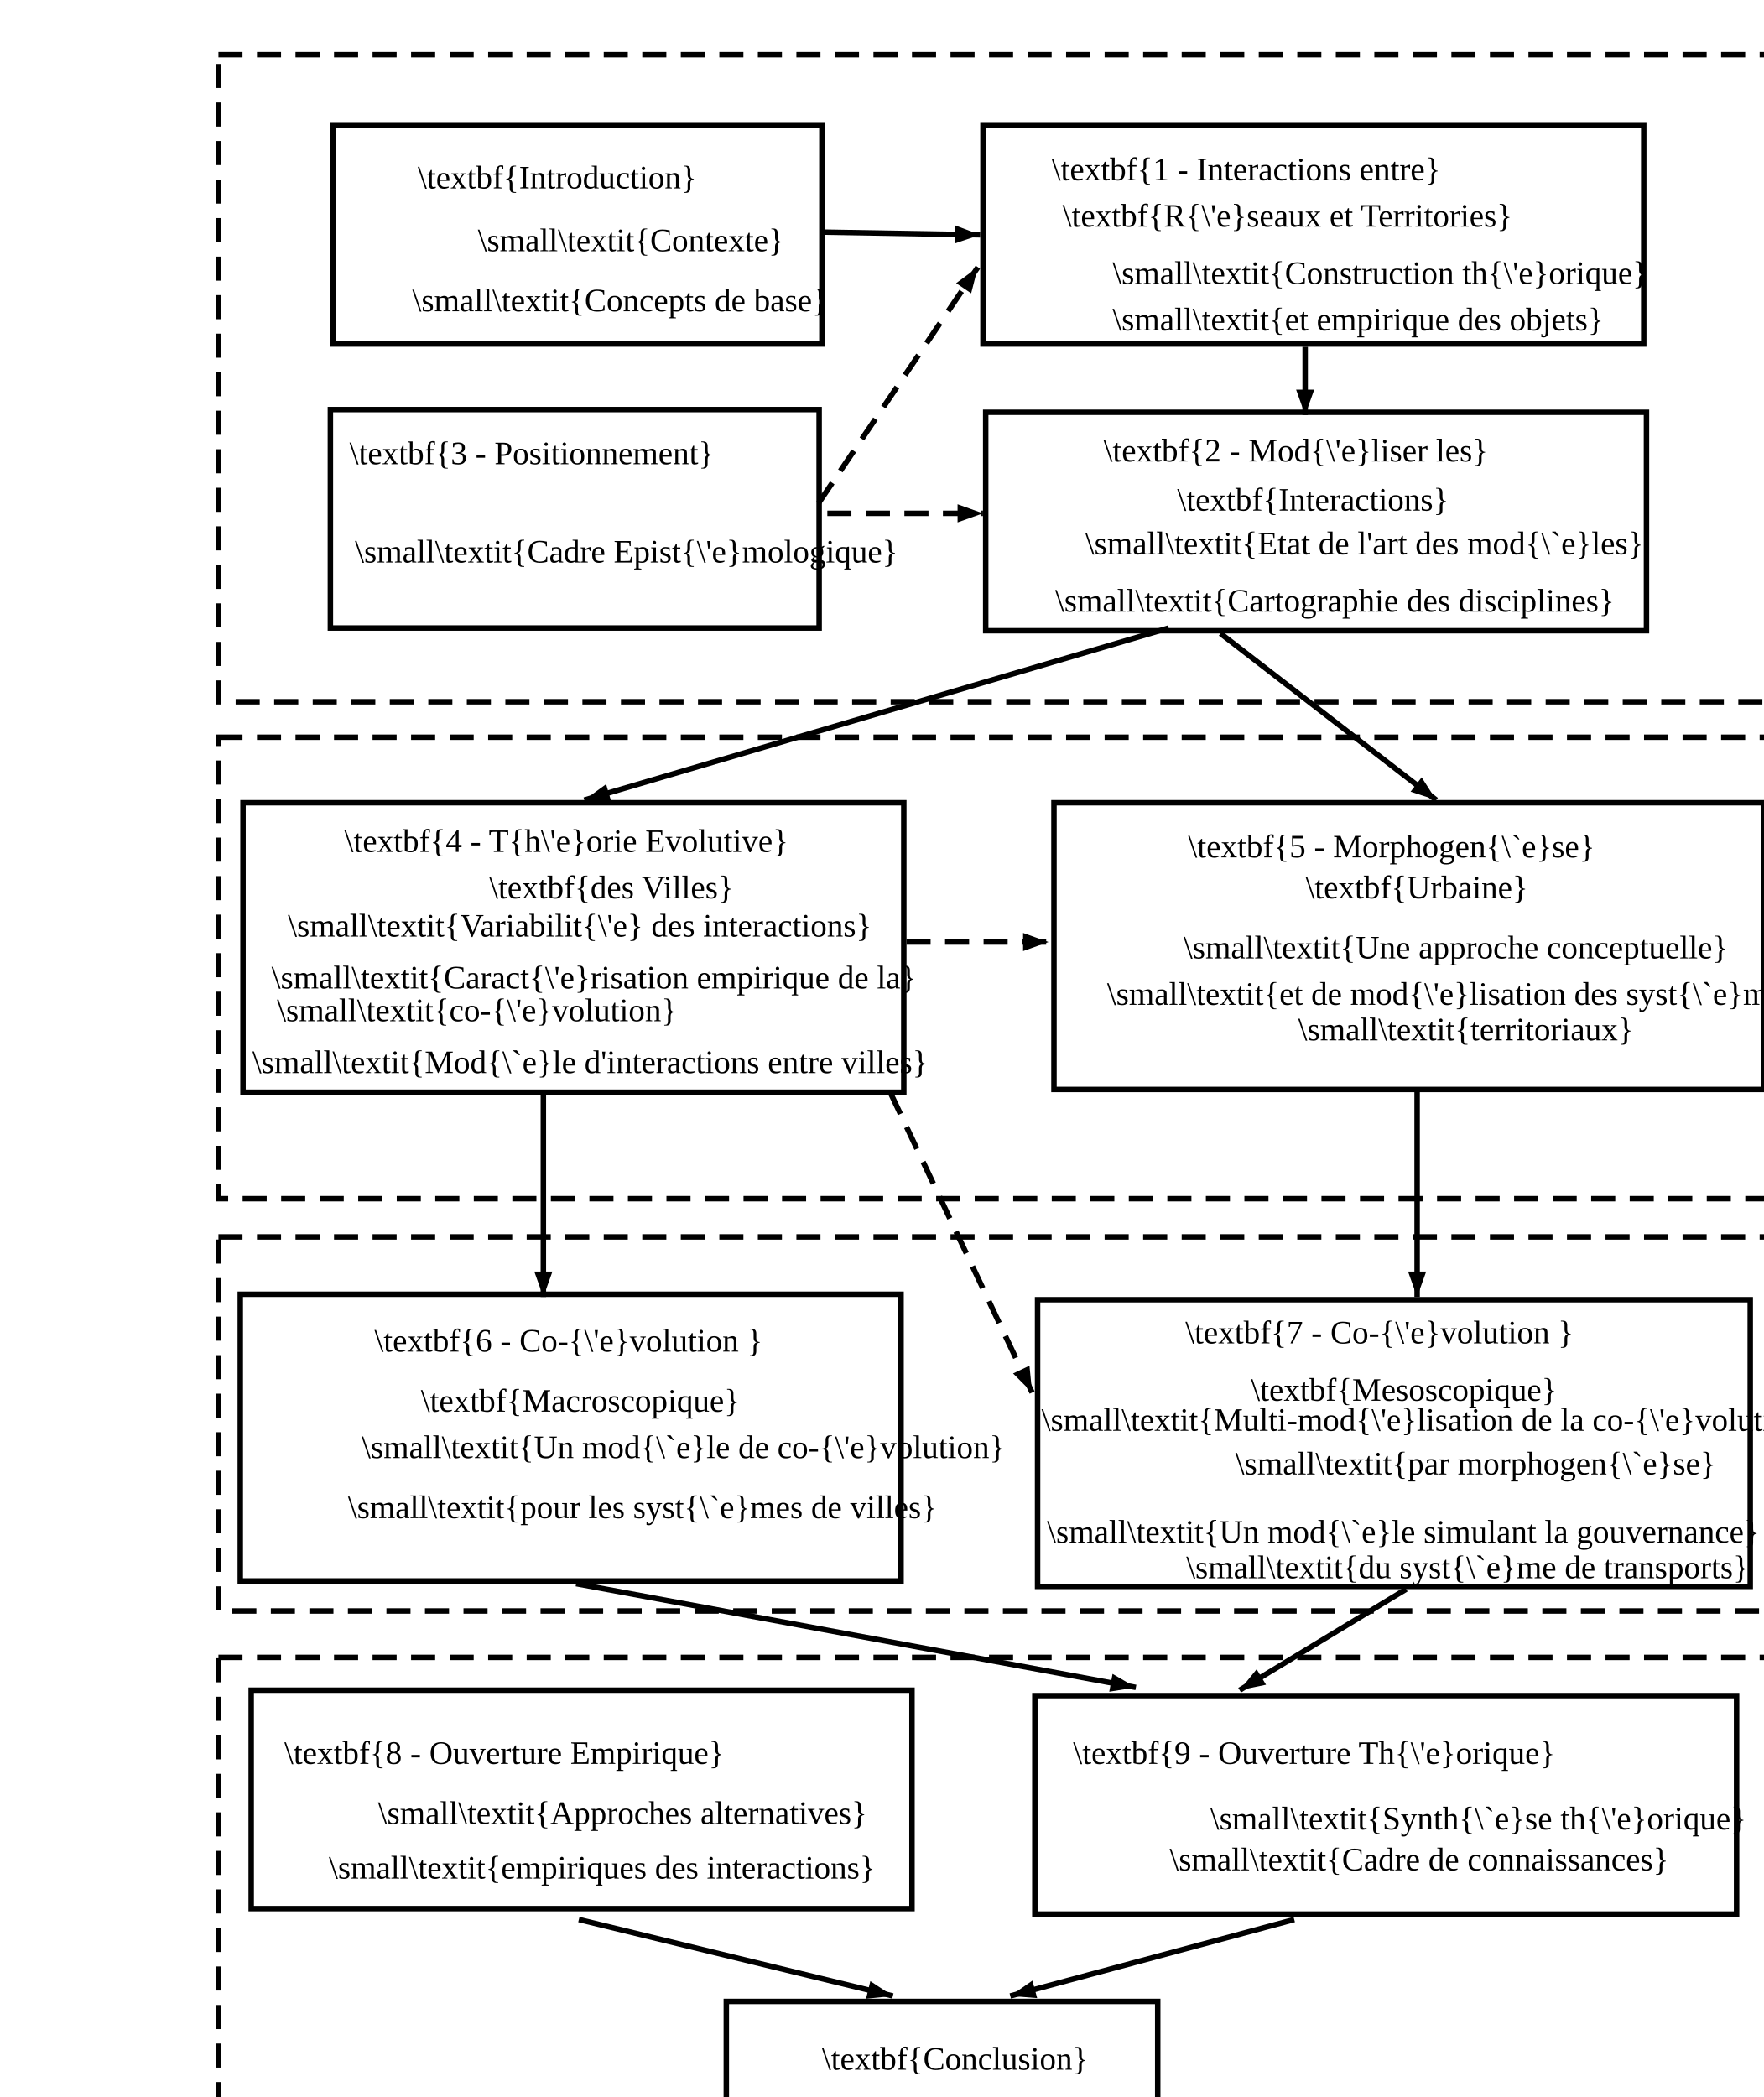
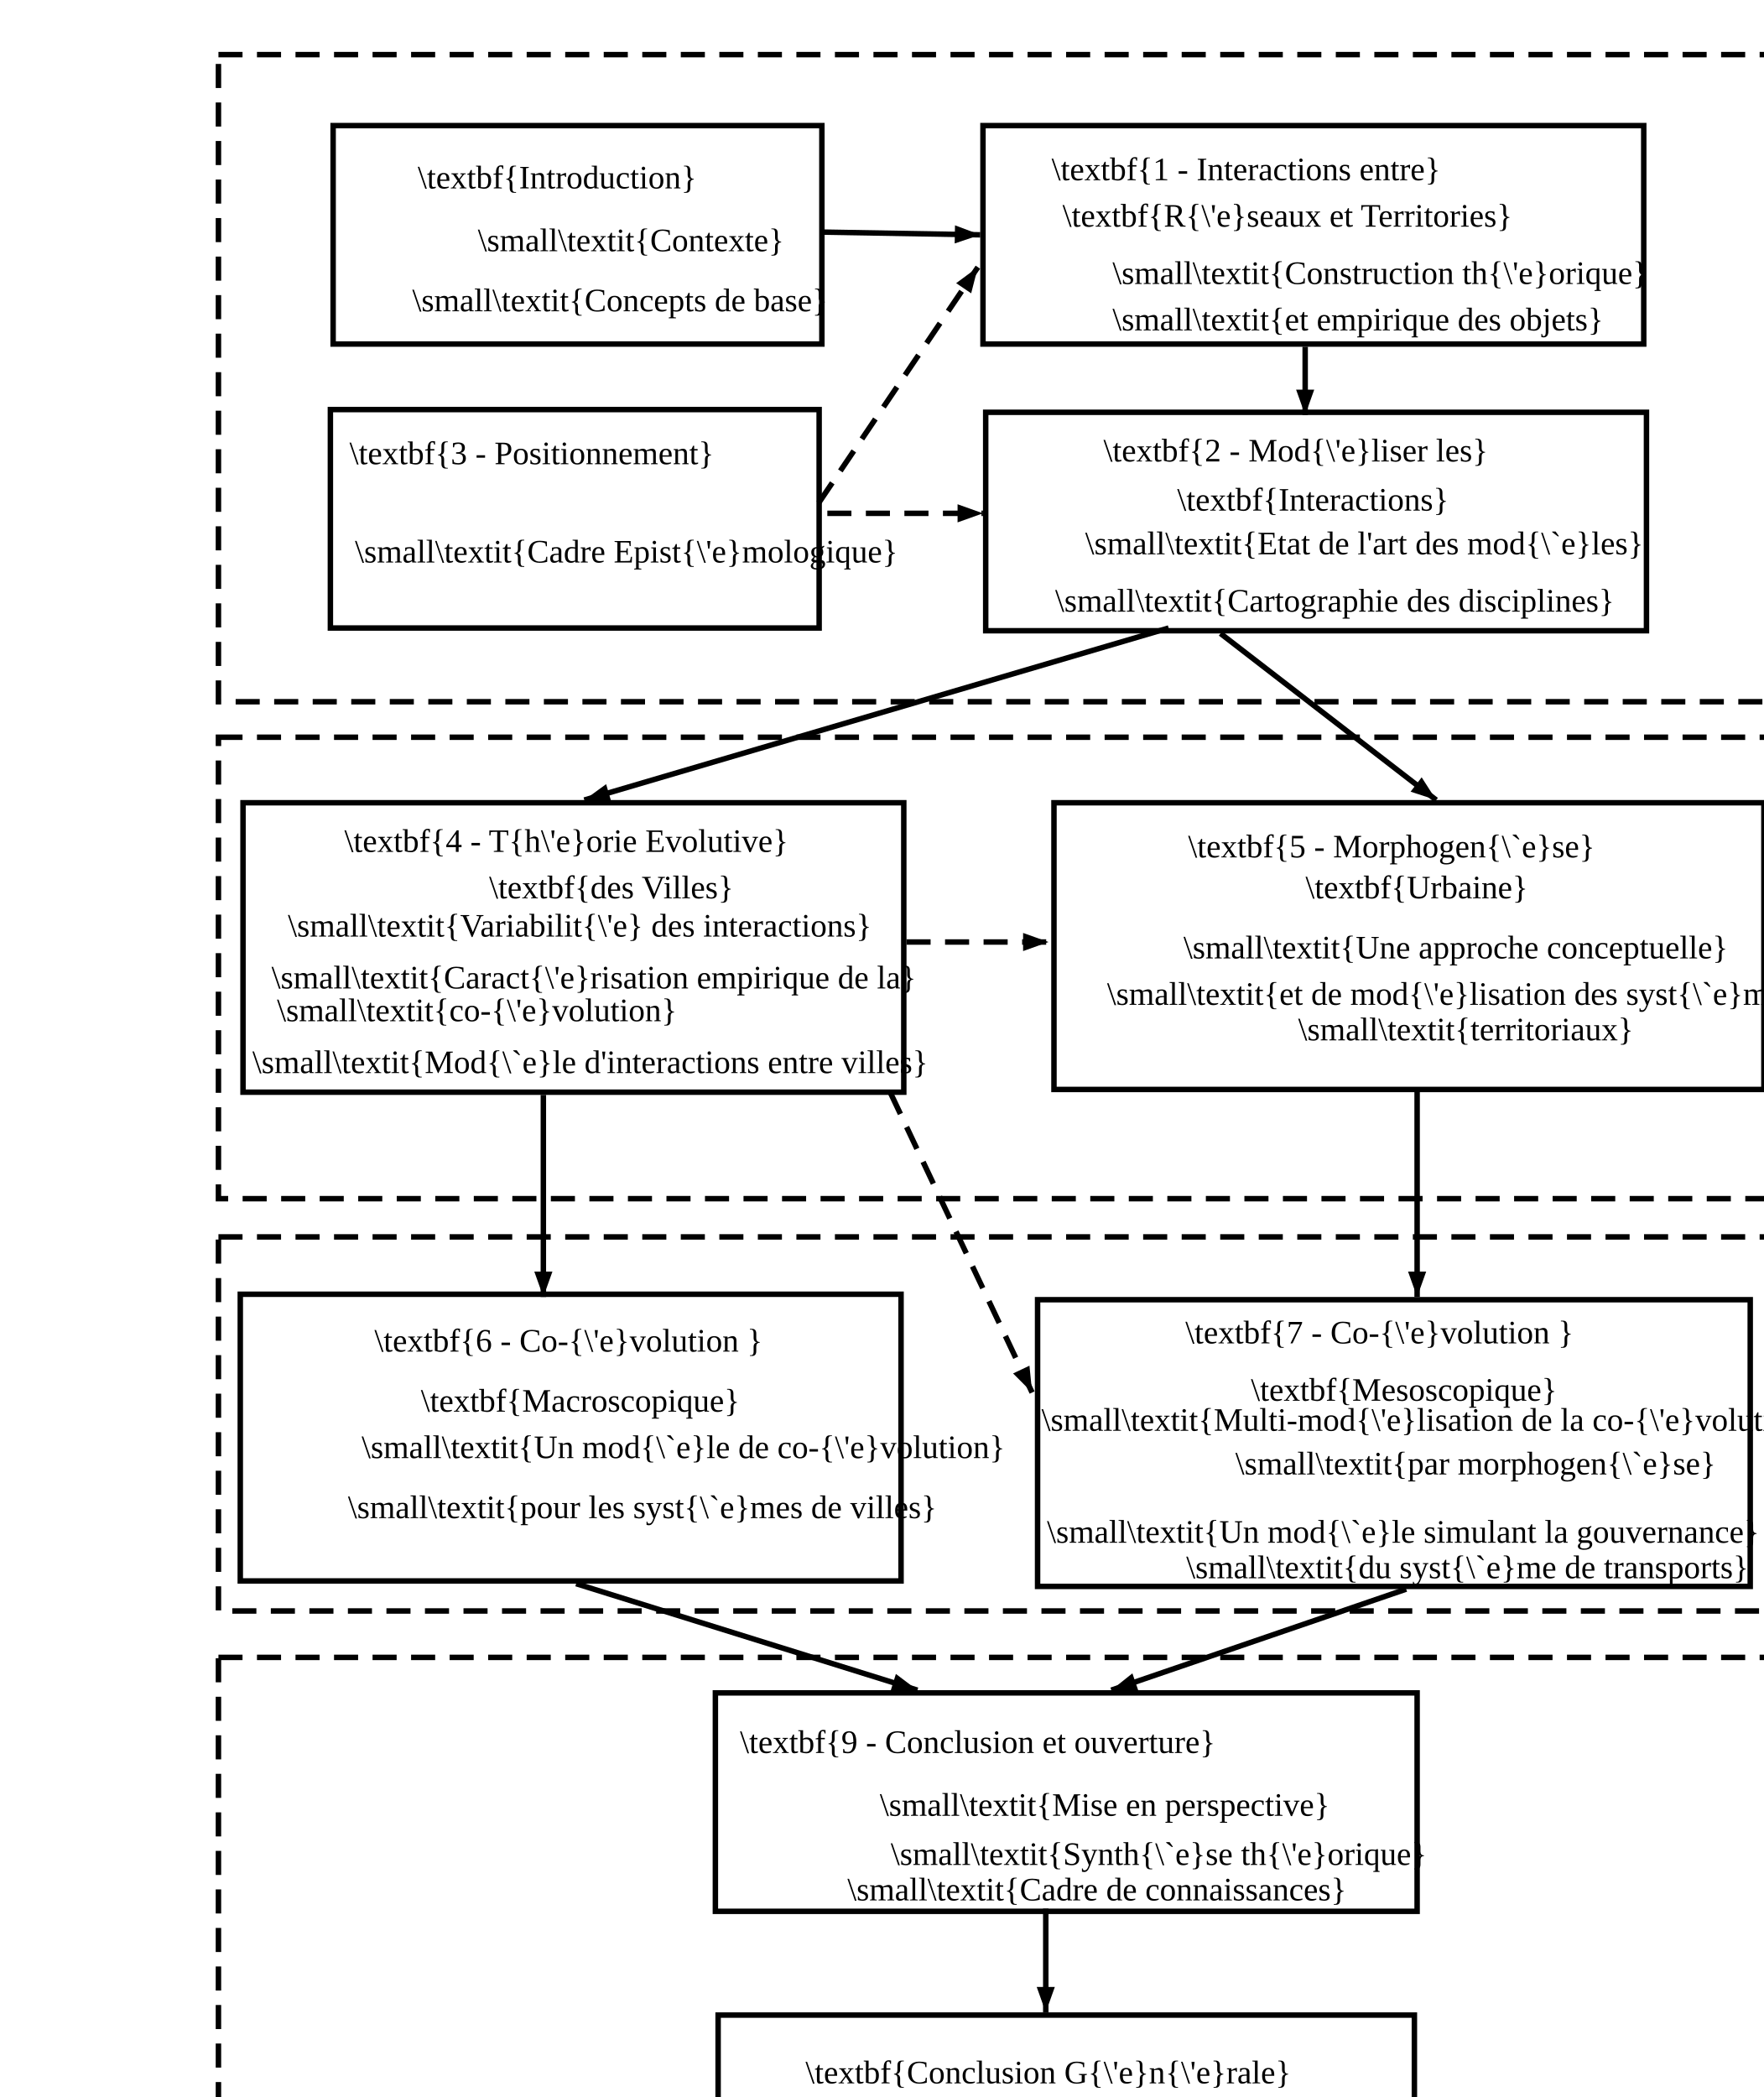
<svg xmlns="http://www.w3.org/2000/svg" xmlns:ns1="http://latexdraw.sourceforge.net/namespaces/latexdraw" version="1.1" baseProfile="full">
  <g>
-     <g ns1:type="rectangle" id="id108807441">
+     <g ns1:type="rectangle" id="id94895804">
      <rect x="122.0" y="46.0" width="179.0" height="80.0" ns1:borderPos="outer" stroke-width="2.0" stroke="black" fill="none" />
    </g>
-     <g ns1:type="text" id="id2143046276" fill="black" ns1:position="bl">
+     <g ns1:type="text" id="id1657710211" fill="black" ns1:position="bl">
      <text x="153.0" y="69.0">\textbf{Introduction}</text>
    </g>
-     <g ns1:type="text" id="id89566027" fill="black" ns1:position="bl">
+     <g ns1:type="text" id="id214485862" fill="black" ns1:position="bl">
      <text x="175.0" y="92.0">\small\textit{Contexte}</text>
    </g>
-     <g ns1:type="text" id="id1791466313" fill="black" ns1:position="bl">
+     <g ns1:type="text" id="id1952647024" fill="black" ns1:position="bl">
      <text x="151.0" y="114.0">\small\textit{Concepts de base}</text>
    </g>
-     <g ns1:type="rectangle" id="id1806717570">
+     <g ns1:type="rectangle" id="id1125169575">
      <rect x="360.0" y="46.0" width="242.0" height="80.0" ns1:borderPos="outer" stroke-width="2.0" stroke="black" fill="none" />
    </g>
-     <g ns1:type="text" id="id1207108122" fill="black" ns1:position="bl">
+     <g ns1:type="text" id="id739650489" fill="black" ns1:position="bl">
      <text x="385.138" y="66.0">\textbf{1 - Interactions entre}</text>
    </g>
-     <g ns1:type="text" id="id269367151" fill="black" ns1:position="bl">
+     <g ns1:type="text" id="id759821597" fill="black" ns1:position="bl">
      <text x="407.442" y="104.0">\small\textit{Construction th{\'e}orique}</text>
    </g>
-     <g ns1:type="text" id="id413673365" fill="black" ns1:position="bl">
+     <g ns1:type="text" id="id1728592851" fill="black" ns1:position="bl">
      <text x="389.138" y="83.0">\textbf{R{\'e}seaux et Territories}</text>
    </g>
-     <g ns1:type="text" id="id620680557" fill="black" ns1:position="bl">
+     <g ns1:type="text" id="id68636775" fill="black" ns1:position="bl">
      <text x="407.442" y="121.0">\small\textit{et empirique des objets}</text>
    </g>
-     <g ns1:type="joinedLines" id="id2016545744">
-       <polyline points="301.0,85.0 359.0,86.0 " stroke-width="2.0" stroke="black" ns1:rotationAngle="0.0" marker-end="url(#arrow1-2016545744)" />
-     </g>
-     <g ns1:type="rectangle" id="id1774830575">
+     <g ns1:type="joinedLines" id="id613633374">
+       <polyline points="301.0,85.0 359.0,86.0 " stroke-width="2.0" stroke="black" ns1:rotationAngle="0.0" marker-end="url(#arrow1-613633374)" />
+     </g>
+     <g ns1:type="rectangle" id="id1499070501">
      <rect x="361.0" y="151.0" width="242.0" height="80.0" ns1:borderPos="outer" stroke-width="2.0" stroke="black" fill="none" />
    </g>
-     <g ns1:type="text" id="id19048805" fill="black" ns1:position="bl">
+     <g ns1:type="text" id="id1851871014" fill="black" ns1:position="bl">
      <text x="404.138" y="169.0">\textbf{2 - Mod{\'e}liser les}</text>
    </g>
-     <g ns1:type="text" id="id1055652861" fill="black" ns1:position="bl">
+     <g ns1:type="text" id="id327651620" fill="black" ns1:position="bl">
      <text x="397.442" y="203.0">\small\textit{Etat de l'art des mod{\`e}les}</text>
    </g>
-     <g ns1:type="text" id="id2098021337" fill="black" ns1:position="bl">
+     <g ns1:type="text" id="id124436785" fill="black" ns1:position="bl">
      <text x="431.138" y="187.0">\textbf{Interactions}</text>
    </g>
-     <g ns1:type="text" id="id605256775" fill="black" ns1:position="bl">
+     <g ns1:type="text" id="id1451836546" fill="black" ns1:position="bl">
      <text x="386.442" y="224.0">\small\textit{Cartographie des disciplines}</text>
    </g>
-     <g ns1:type="joinedLines" id="id1220511480">
-       <polyline points="478.0,127.0 478.0,152.0 " stroke-width="2.0" stroke="black" ns1:rotationAngle="0.0" marker-end="url(#arrow1-1220511480)" />
-     </g>
-     <g ns1:type="rectangle" id="id680663312">
+     <g ns1:type="joinedLines" id="id1696419">
+       <polyline points="478.0,127.0 478.0,152.0 " stroke-width="2.0" stroke="black" ns1:rotationAngle="0.0" marker-end="url(#arrow1-1696419)" />
+     </g>
+     <g ns1:type="rectangle" id="id1872506795">
      <rect x="121.0" y="150.0" width="179.0" height="80.0" ns1:borderPos="outer" stroke-width="2.0" stroke="black" fill="none" />
    </g>
-     <g ns1:type="text" id="id610375802" fill="black" ns1:position="bl">
+     <g ns1:type="text" id="id856445439" fill="black" ns1:position="bl">
      <text x="128.0" y="170.0">\textbf{3 - Positionnement}</text>
    </g>
-     <g ns1:type="text" id="id1860532559" fill="black" ns1:position="bl">
+     <g ns1:type="text" id="id546245835" fill="black" ns1:position="bl">
      <text x="130.0" y="206.0">\small\textit{Cadre Epist{\'e}mologique}</text>
    </g>
-     <g ns1:type="rectangle" id="id1318025986">
+     <g ns1:type="rectangle" id="id1831983195">
      <rect x="89.0" y="294.0" width="242.0" height="106.0" ns1:borderPos="outer" stroke-width="2.0" stroke="black" fill="none" />
    </g>
-     <g ns1:type="text" id="id630323624" fill="black" ns1:position="bl">
+     <g ns1:type="text" id="id1201204958" fill="black" ns1:position="bl">
      <text x="126.138" y="312.0">\textbf{4 - T{h\'e}orie Evolutive}</text>
    </g>
-     <g ns1:type="text" id="id1526403356" fill="black" ns1:position="bl">
+     <g ns1:type="text" id="id129349867" fill="black" ns1:position="bl">
      <text x="105.442" y="343.0">\small\textit{Variabilit{\'e} des interactions}</text>
    </g>
-     <g ns1:type="text" id="id1310151716" fill="black" ns1:position="bl">
+     <g ns1:type="text" id="id1386356304" fill="black" ns1:position="bl">
      <text x="179.138" y="329.0">\textbf{des Villes}</text>
    </g>
-     <g ns1:type="text" id="id1108375101" fill="black" ns1:position="bl">
+     <g ns1:type="text" id="id482186752" fill="black" ns1:position="bl">
      <text x="99.442" y="362.0">\small\textit{Caract{\'e}risation empirique de la}</text>
    </g>
-     <g ns1:type="rectangle" id="id737482659">
+     <g ns1:type="rectangle" id="id702694258">
      <rect x="386.0" y="294.0" width="260.0" height="105.0" ns1:borderPos="outer" stroke-width="2.0" stroke="black" fill="none" />
    </g>
-     <g ns1:type="text" id="id1369402647" fill="black" ns1:position="bl">
+     <g ns1:type="text" id="id98617654" fill="black" ns1:position="bl">
      <text x="435.138" y="314.0">\textbf{5 - Morphogen{\`e}se}</text>
    </g>
-     <g ns1:type="text" id="id864465399" fill="black" ns1:position="bl">
+     <g ns1:type="text" id="id1375328487" fill="black" ns1:position="bl">
      <text x="433.442" y="351.0">\small\textit{Une approche conceptuelle}</text>
    </g>
-     <g ns1:type="text" id="id1934326996" fill="black" ns1:position="bl">
+     <g ns1:type="text" id="id1295065619" fill="black" ns1:position="bl">
      <text x="478.138" y="329.0">\textbf{Urbaine}</text>
    </g>
-     <g ns1:type="text" id="id107467430" fill="black" ns1:position="bl">
+     <g ns1:type="text" id="id2072177062" fill="black" ns1:position="bl">
      <text x="405.442" y="368.0">\small\textit{et de mod{\'e}lisation des syst{\`e}mes }</text>
    </g>
-     <g ns1:type="joinedLines" id="id1832097963">
-       <polyline points="428.0,230.0 214.0,293.0 " stroke-width="2.0" stroke="black" ns1:rotationAngle="0.0" marker-end="url(#arrow1-1832097963)" />
-     </g>
-     <g ns1:type="joinedLines" id="id59407500">
-       <polyline points="447.0,232.0 526.0,293.0 " stroke-width="2.0" stroke="black" ns1:rotationAngle="0.0" marker-end="url(#arrow1-59407500)" />
-     </g>
-     <g ns1:type="text" id="id950214203" fill="black" ns1:position="bl">
+     <g ns1:type="joinedLines" id="id1783898842">
+       <polyline points="428.0,230.0 214.0,293.0 " stroke-width="2.0" stroke="black" ns1:rotationAngle="0.0" marker-end="url(#arrow1-1783898842)" />
+     </g>
+     <g ns1:type="joinedLines" id="id1396103369">
+       <polyline points="447.0,232.0 526.0,293.0 " stroke-width="2.0" stroke="black" ns1:rotationAngle="0.0" marker-end="url(#arrow1-1396103369)" />
+     </g>
+     <g ns1:type="text" id="id1471123916" fill="black" ns1:position="bl">
      <text x="475.442" y="381.0">\small\textit{territoriaux}</text>
    </g>
-     <g ns1:type="text" id="id1350625201" fill="black" ns1:position="bl">
+     <g ns1:type="text" id="id588815011" fill="black" ns1:position="bl">
      <text x="101.442" y="374.0">\small\textit{co-{\'e}volution}</text>
    </g>
-     <g ns1:type="joinedLines" id="id551180950">
-       <polyline points="332.0,345.0 384.0,345.0 " stroke-width="2.0" stroke="black" stroke-dasharray="8.819, 5.292" ns1:rotationAngle="0.0" marker-end="url(#arrow1-551180950)" />
-     </g>
-     <g ns1:type="text" id="id1409403898" fill="black" ns1:position="bl">
+     <g ns1:type="joinedLines" id="id873183721">
+       <polyline points="332.0,345.0 384.0,345.0 " stroke-width="2.0" stroke="black" stroke-dasharray="8.819, 5.292" ns1:rotationAngle="0.0" marker-end="url(#arrow1-873183721)" />
+     </g>
+     <g ns1:type="text" id="id489629263" fill="black" ns1:position="bl">
      <text x="92.442" y="393.0">\small\textit{Mod{\`e}le d'interactions entre villes}</text>
    </g>
-     <g ns1:type="rectangle" id="id645739782">
+     <g ns1:type="rectangle" id="id1954681074">
      <rect x="380.0" y="476.0" width="261.0" height="105.0" ns1:borderPos="outer" stroke-width="2.0" stroke="black" fill="none" />
    </g>
-     <g ns1:type="text" id="id1639857765" fill="black" ns1:position="bl">
+     <g ns1:type="text" id="id1441876453" fill="black" ns1:position="bl">
      <text x="381.442" y="524.0">\small\textit{Multi-mod{\'e}lisation de la co-{\'e}volution}</text>
    </g>
-     <g ns1:type="text" id="id1242020078" fill="black" ns1:position="bl">
+     <g ns1:type="text" id="id1013389513" fill="black" ns1:position="bl">
      <text x="458.138" y="513.0">\textbf{Mesoscopique}</text>
    </g>
-     <g ns1:type="text" id="id854574860" fill="black" ns1:position="bl">
+     <g ns1:type="text" id="id303661967" fill="black" ns1:position="bl">
      <text x="452.442" y="540.0">\small\textit{par morphogen{\`e}se}</text>
    </g>
-     <g ns1:type="text" id="id1290244662" fill="black" ns1:position="bl">
+     <g ns1:type="text" id="id556452675" fill="black" ns1:position="bl">
      <text x="434.442" y="578.0">\small\textit{du syst{\`e}me de transports}</text>
    </g>
-     <g ns1:type="text" id="id909760300" fill="black" ns1:position="bl">
+     <g ns1:type="text" id="id1881900173" fill="black" ns1:position="bl">
      <text x="434.138" y="492.0">\textbf{7 - Co-{\'e}volution }</text>
    </g>
-     <g ns1:type="text" id="id2033934959" fill="black" ns1:position="bl">
+     <g ns1:type="text" id="id1527526932" fill="black" ns1:position="bl">
      <text x="383.442" y="565.0">\small\textit{Un mod{\`e}le simulant la gouvernance}</text>
    </g>
-     <g ns1:type="joinedLines" id="id380647867">
-       <polyline points="519.0,399.0 519.0,475.0 " stroke-width="2.0" stroke="black" ns1:rotationAngle="0.0" marker-end="url(#arrow1-380647867)" />
-     </g>
-     <g ns1:type="rectangle" id="id246370596">
+     <g ns1:type="joinedLines" id="id1990750997">
+       <polyline points="519.0,399.0 519.0,475.0 " stroke-width="2.0" stroke="black" ns1:rotationAngle="0.0" marker-end="url(#arrow1-1990750997)" />
+     </g>
+     <g ns1:type="rectangle" id="id711993053">
      <rect x="88.0" y="474.0" width="242.0" height="105.0" ns1:borderPos="outer" stroke-width="2.0" stroke="black" fill="none" />
    </g>
-     <g ns1:type="text" id="id357461865" fill="black" ns1:position="bl">
+     <g ns1:type="text" id="id587930696" fill="black" ns1:position="bl">
      <text x="132.442" y="534.0">\small\textit{Un mod{\`e}le de co-{\'e}volution}</text>
    </g>
-     <g ns1:type="text" id="id1714046320" fill="black" ns1:position="bl">
+     <g ns1:type="text" id="id678969014" fill="black" ns1:position="bl">
      <text x="154.138" y="517.0">\textbf{Macroscopique}</text>
    </g>
-     <g ns1:type="text" id="id1151885637" fill="black" ns1:position="bl">
+     <g ns1:type="text" id="id1764032978" fill="black" ns1:position="bl">
      <text x="127.442" y="556.0">\small\textit{pour les syst{\`e}mes de villes}</text>
    </g>
-     <g ns1:type="text" id="id1893040126" fill="black" ns1:position="bl">
+     <g ns1:type="text" id="id1016766987" fill="black" ns1:position="bl">
      <text x="137.138" y="495.0">\textbf{6 - Co-{\'e}volution }</text>
    </g>
-     <g ns1:type="joinedLines" id="id158197607">
-       <polyline points="199.0,401.0 199.0,475.0 " stroke-width="2.0" stroke="black" ns1:rotationAngle="0.0" marker-end="url(#arrow1-158197607)" />
-     </g>
-     <g ns1:type="joinedLines" id="id1341618499">
-       <polyline points="326.0,400.0 378.0,510.0 " stroke-width="2.0" stroke="black" stroke-dasharray="8.819, 5.292" ns1:rotationAngle="0.0" marker-end="url(#arrow1-1341618499)" />
-     </g>
-     <g ns1:type="rectangle" id="id1924550388">
-       <rect x="379.0" y="621.0" width="257.0" height="80.0" ns1:borderPos="outer" stroke-width="2.0" stroke="black" fill="none" />
-     </g>
-     <g ns1:type="text" id="id1780056075" fill="black" ns1:position="bl">
-       <text x="393.007" y="646.0">\textbf{9 - Ouverture Th{\'e}orique}</text>
-     </g>
-     <g ns1:type="text" id="id1154618591" fill="black" ns1:position="bl">
-       <text x="443.219" y="670.0">\small\textit{Synth{\`e}se th{\'e}orique}</text>
-     </g>
-     <g ns1:type="text" id="id848165748" fill="black" ns1:position="bl">
-       <text x="428.359" y="685.0">\small\textit{Cadre de connaissances}</text>
-     </g>
-     <g ns1:type="rectangle" id="id1575507269">
-       <rect x="92.0" y="619.0" width="242.0" height="80.0" ns1:borderPos="outer" stroke-width="2.0" stroke="black" fill="none" />
-     </g>
-     <g ns1:type="text" id="id1362434139" fill="black" ns1:position="bl">
-       <text x="104.138" y="646.0">\textbf{8 - Ouverture Empirique}</text>
-     </g>
-     <g ns1:type="text" id="id31016157" fill="black" ns1:position="bl">
-       <text x="138.442" y="668.0">\small\textit{Approches alternatives}</text>
-     </g>
-     <g ns1:type="text" id="id70449445" fill="black" ns1:position="bl">
-       <text x="120.442" y="688.0">\small\textit{empiriques des interactions}</text>
-     </g>
-     <g ns1:type="joinedLines" id="id188739299">
-       <polyline points="211.0,580.0 416.0,618.0 " stroke-width="2.0" stroke="black" ns1:rotationAngle="0.0" marker-end="url(#arrow1-188739299)" />
-     </g>
-     <g ns1:type="joinedLines" id="id1537513956">
-       <polyline points="515.0,582.0 454.0,619.0 " stroke-width="2.0" stroke="black" ns1:rotationAngle="0.0" marker-end="url(#arrow1-1537513956)" />
-     </g>
-     <g ns1:type="rectangle" id="id1013976952">
-       <rect x="266.0" y="733.0" width="158.0" height="40.0" ns1:borderPos="outer" stroke-width="2.0" stroke="black" fill="none" />
-     </g>
-     <g ns1:type="text" id="id1932999236" fill="black" ns1:position="bl">
-       <text x="301.007" y="758.0">\textbf{Conclusion}</text>
-     </g>
-     <g ns1:type="joinedLines" id="id1325457557">
-       <polyline points="212.0,703.0 327.0,731.0 " stroke-width="2.0" stroke="black" ns1:rotationAngle="0.0" marker-end="url(#arrow1-1325457557)" />
-     </g>
-     <g ns1:type="joinedLines" id="id385776771">
-       <polyline points="474.0,703.0 370.0,731.0 " stroke-width="2.0" stroke="black" ns1:rotationAngle="0.0" marker-end="url(#arrow1-385776771)" />
-     </g>
-     <g ns1:type="rectangle" id="id345884245">
+     <g ns1:type="joinedLines" id="id322306094">
+       <polyline points="199.0,401.0 199.0,475.0 " stroke-width="2.0" stroke="black" ns1:rotationAngle="0.0" marker-end="url(#arrow1-322306094)" />
+     </g>
+     <g ns1:type="joinedLines" id="id1927174919">
+       <polyline points="326.0,400.0 378.0,510.0 " stroke-width="2.0" stroke="black" stroke-dasharray="8.819, 5.292" ns1:rotationAngle="0.0" marker-end="url(#arrow1-1927174919)" />
+     </g>
+     <g ns1:type="rectangle" id="id942240132">
+       <rect x="262.0" y="620.0" width="257.0" height="80.0" ns1:borderPos="outer" stroke-width="2.0" stroke="black" fill="none" />
+     </g>
+     <g ns1:type="text" id="id2112271102" fill="black" ns1:position="bl">
+       <text x="271.007" y="642.0">\textbf{9 - Conclusion et ouverture}</text>
+     </g>
+     <g ns1:type="text" id="id368722913" fill="black" ns1:position="bl">
+       <text x="326.219" y="683.0">\small\textit{Synth{\`e}se th{\'e}orique}</text>
+     </g>
+     <g ns1:type="text" id="id1964542006" fill="black" ns1:position="bl">
+       <text x="310.359" y="696.0">\small\textit{Cadre de connaissances}</text>
+     </g>
+     <g ns1:type="joinedLines" id="id1522229581">
+       <polyline points="211.0,580.0 336.0,619.0 " stroke-width="2.0" stroke="black" ns1:rotationAngle="0.0" marker-end="url(#arrow1-1522229581)" />
+     </g>
+     <g ns1:type="joinedLines" id="id1525761237">
+       <polyline points="515.0,582.0 407.0,619.0 " stroke-width="2.0" stroke="black" ns1:rotationAngle="0.0" marker-end="url(#arrow1-1525761237)" />
+     </g>
+     <g ns1:type="rectangle" id="id1360575099">
+       <rect x="263.0" y="738.0" width="255.0" height="40.0" ns1:borderPos="outer" stroke-width="2.0" stroke="black" fill="none" />
+     </g>
+     <g ns1:type="text" id="id1654096441" fill="black" ns1:position="bl">
+       <text x="295.007" y="763.0">\textbf{Conclusion G{\'e}n{\'e}rale}</text>
+     </g>
+     <g ns1:type="joinedLines" id="id526244187">
+       <polyline points="383.0,699.0 383.0,737.0 " stroke-width="2.0" stroke="black" ns1:rotationAngle="0.0" marker-end="url(#arrow1-526244187)" />
+     </g>
+     <g ns1:type="rectangle" id="id1992411686">
      <rect x="80.0" y="20.0" width="644.0" height="237.0" ns1:borderPos="outer" stroke-width="2.0" stroke="black" fill="none" stroke-dasharray="8.819, 5.292" />
    </g>
-     <g ns1:type="text" id="id503162071" fill="black" ns1:position="bl" transform="rotate(269.8085) translate(-913.0258 461.9788)">
+     <g ns1:type="text" id="id888221335" fill="black" ns1:position="bl" transform="rotate(269.8085) translate(-913.0258 461.9788)">
      <text x="686.731" y="224">\Large\textbf{I - Fondations}</text>
    </g>
-     <g ns1:type="rectangle" id="id1739089491">
+     <g ns1:type="rectangle" id="id1276728021">
      <rect x="80.0" y="270.0" width="644.0" height="169.0" ns1:borderPos="outer" stroke-width="2.0" stroke="black" fill="none" stroke-dasharray="8.819, 5.292" />
    </g>
-     <g ns1:type="text" id="id163400582" fill="black" ns1:position="bl" transform="rotate(269.8085) translate(-1108.274 254.5755)">
+     <g ns1:type="text" id="id882654130" fill="black" ns1:position="bl" transform="rotate(269.8085) translate(-1108.274 254.5755)">
      <text x="681.0" y="425">\Large\textbf{II - Briques}</text>
    </g>
-     <g ns1:type="text" id="id99757495" fill="black" ns1:position="bl" transform="rotate(269.8085) translate(-1146.374 276.5486)">
+     <g ns1:type="text" id="id1402833761" fill="black" ns1:position="bl" transform="rotate(269.8085) translate(-1146.374 276.5486)">
      <text x="711.0" y="433">\Large\textbf{El{\'e}mentaires}</text>
    </g>
-     <g ns1:type="rectangle" id="id1219676941">
+     <g ns1:type="rectangle" id="id2078107668">
      <rect x="80.0" y="453.0" width="644.0" height="137.0" ns1:borderPos="outer" stroke-width="2.0" stroke="black" fill="none" stroke-dasharray="8.819, 5.292" />
    </g>
-     <g ns1:type="text" id="id201128334" fill="black" ns1:position="bl" transform="rotate(269.8085) translate(-1227.273 135.1777)">
+     <g ns1:type="text" id="id159229627" fill="black" ns1:position="bl" transform="rotate(269.8085) translate(-1227.273 135.1777)">
      <text x="681.0" y="544">\Large\textbf{III -}</text>
    </g>
-     <g ns1:type="text" id="id2090218600" fill="black" ns1:position="bl" transform="rotate(269.8085) translate(-1294.387 136.0672)">
+     <g ns1:type="text" id="id2066775597" fill="black" ns1:position="bl" transform="rotate(269.8085) translate(-1294.387 136.0672)">
      <text x="715" y="577">\Large\textbf{Synth{\`e}se}</text>
    </g>
-     <g ns1:type="text" id="id807374023" fill="black" ns1:position="bl" transform="rotate(269.8085) translate(-1390.266 -32.37389)">
-       <text x="679.0" y="709">\Large\textbf{IV -}</text>
-     </g>
-     <g ns1:type="text" id="id1832244439" fill="black" ns1:position="bl" transform="rotate(269.8085) translate(-1462.373 -40.50778)">
-       <text x="711" y="749">\Large\textbf{Ouverture}</text>
-     </g>
-     <g ns1:type="rectangle" id="id675382983">
+     <g ns1:type="text" id="id245747691" fill="black" ns1:position="bl" transform="rotate(269.8085) translate(-1447.282 -79.54774)">
+       <text x="684.0" y="761">\Large\textbf{Conclusion}</text>
+     </g>
+     <g ns1:type="text" id="id1759534053" fill="black" ns1:position="bl" transform="rotate(269.8085) translate(-1490.376 -66.59804)">
+       <text x="712" y="776">\Large\textbf{et Ouverture}</text>
+     </g>
+     <g ns1:type="rectangle" id="id1307537546">
      <rect x="80.0" y="607.0" width="644.0" height="179.0" ns1:borderPos="outer" stroke-width="2.0" stroke="black" fill="none" stroke-dasharray="8.819, 5.292" />
    </g>
-     <g ns1:type="joinedLines" id="id1281418279">
-       <polyline points="299.867,184.149 358.133,97.851 " stroke-width="2.0" stroke="black" stroke-dasharray="8.819, 5.292" ns1:rotationAngle="-0.6626273628473816" marker-end="url(#arrow1-1281418279)" />
-     </g>
-     <g ns1:type="joinedLines" id="id1887284050">
-       <polyline points="303.0,188.0 360.0,188.0 " stroke-width="2.0" stroke="black" stroke-dasharray="8.819, 5.292" ns1:rotationAngle="0.0" marker-end="url(#arrow1-1887284050)" />
+     <g ns1:type="joinedLines" id="id837169178">
+       <polyline points="299.867,184.149 358.133,97.851 " stroke-width="2.0" stroke="black" stroke-dasharray="8.819, 5.292" ns1:rotationAngle="0.0" marker-end="url(#arrow1-837169178)" />
+     </g>
+     <g ns1:type="joinedLines" id="id1844329068">
+       <polyline points="303.0,188.0 360.0,188.0 " stroke-width="2.0" stroke="black" stroke-dasharray="8.819, 5.292" ns1:rotationAngle="0.0" marker-end="url(#arrow1-1844329068)" />
+     </g>
+     <g ns1:type="text" id="id1348635580" fill="black" ns1:position="bl">
+       <text x="322.219" y="665.0">\small\textit{Mise en perspective}</text>
    </g>
  </g>
  <defs>
-     <marker overflow="visible" orient="auto" id="arrow1-2016545744">
-       <path d="M 0.0 0.0 L -4.652 1.661 L -4.652 0.0 L -4.652 -1.661 z " ns1:arrSizeNum="2.0" fill="black" />
-     </marker>
-     <marker overflow="visible" orient="auto" id="arrow1-1220511480">
-       <path d="M 0.0 0.0 L -4.652 1.661 L -4.652 0.0 L -4.652 -1.661 z " ns1:arrSizeNum="2.0" fill="black" />
-     </marker>
-     <marker overflow="visible" orient="auto" id="arrow1-1832097963">
-       <path d="M 0.0 0.0 L -4.652 1.661 L -4.652 0.0 L -4.652 -1.661 z " ns1:arrSizeNum="2.0" fill="black" />
-     </marker>
-     <marker overflow="visible" orient="auto" id="arrow1-59407500">
-       <path d="M 0.0 0.0 L -4.652 1.661 L -4.652 0.0 L -4.652 -1.661 z " ns1:arrSizeNum="2.0" fill="black" />
-     </marker>
-     <marker overflow="visible" orient="auto" id="arrow1-551180950">
-       <path d="M 0.0 0.0 L -4.652 1.661 L -4.652 0.0 L -4.652 -1.661 z " ns1:arrSizeNum="2.0" fill="black" />
-     </marker>
-     <marker overflow="visible" orient="auto" id="arrow1-380647867">
-       <path d="M 0.0 0.0 L -4.652 1.661 L -4.652 0.0 L -4.652 -1.661 z " ns1:arrSizeNum="2.0" fill="black" />
-     </marker>
-     <marker overflow="visible" orient="auto" id="arrow1-158197607">
-       <path d="M 0.0 0.0 L -4.652 1.661 L -4.652 0.0 L -4.652 -1.661 z " ns1:arrSizeNum="2.0" fill="black" />
-     </marker>
-     <marker overflow="visible" orient="auto" id="arrow1-1341618499">
-       <path d="M 0.0 0.0 L -4.652 1.661 L -4.652 0.0 L -4.652 -1.661 z " ns1:arrSizeNum="2.0" fill="black" />
-     </marker>
-     <marker overflow="visible" orient="auto" id="arrow1-188739299">
-       <path d="M 0.0 0.0 L -4.652 1.661 L -4.652 0.0 L -4.652 -1.661 z " ns1:arrSizeNum="2.0" fill="black" />
-     </marker>
-     <marker overflow="visible" orient="auto" id="arrow1-1537513956">
-       <path d="M 0.0 0.0 L -4.652 1.661 L -4.652 0.0 L -4.652 -1.661 z " ns1:arrSizeNum="2.0" fill="black" />
-     </marker>
-     <marker overflow="visible" orient="auto" id="arrow1-1325457557">
-       <path d="M 0.0 0.0 L -4.652 1.661 L -4.652 0.0 L -4.652 -1.661 z " ns1:arrSizeNum="2.0" fill="black" />
-     </marker>
-     <marker overflow="visible" orient="auto" id="arrow1-385776771">
-       <path d="M 0.0 0.0 L -4.652 1.661 L -4.652 0.0 L -4.652 -1.661 z " ns1:arrSizeNum="2.0" fill="black" />
-     </marker>
-     <marker overflow="visible" orient="auto" id="arrow1-1281418279">
-       <path d="M 0.0 0.0 L -4.652 1.661 L -4.652 0.0 L -4.652 -1.661 z " ns1:arrSizeNum="2.0" fill="black" />
-     </marker>
-     <marker overflow="visible" orient="auto" id="arrow1-1887284050">
+     <marker overflow="visible" orient="auto" id="arrow1-613633374">
+       <path d="M 0.0 0.0 L -4.652 1.661 L -4.652 0.0 L -4.652 -1.661 z " ns1:arrSizeNum="2.0" fill="black" />
+     </marker>
+     <marker overflow="visible" orient="auto" id="arrow1-1696419">
+       <path d="M 0.0 0.0 L -4.652 1.661 L -4.652 0.0 L -4.652 -1.661 z " ns1:arrSizeNum="2.0" fill="black" />
+     </marker>
+     <marker overflow="visible" orient="auto" id="arrow1-1783898842">
+       <path d="M 0.0 0.0 L -4.652 1.661 L -4.652 0.0 L -4.652 -1.661 z " ns1:arrSizeNum="2.0" fill="black" />
+     </marker>
+     <marker overflow="visible" orient="auto" id="arrow1-1396103369">
+       <path d="M 0.0 0.0 L -4.652 1.661 L -4.652 0.0 L -4.652 -1.661 z " ns1:arrSizeNum="2.0" fill="black" />
+     </marker>
+     <marker overflow="visible" orient="auto" id="arrow1-873183721">
+       <path d="M 0.0 0.0 L -4.652 1.661 L -4.652 0.0 L -4.652 -1.661 z " ns1:arrSizeNum="2.0" fill="black" />
+     </marker>
+     <marker overflow="visible" orient="auto" id="arrow1-1990750997">
+       <path d="M 0.0 0.0 L -4.652 1.661 L -4.652 0.0 L -4.652 -1.661 z " ns1:arrSizeNum="2.0" fill="black" />
+     </marker>
+     <marker overflow="visible" orient="auto" id="arrow1-322306094">
+       <path d="M 0.0 0.0 L -4.652 1.661 L -4.652 0.0 L -4.652 -1.661 z " ns1:arrSizeNum="2.0" fill="black" />
+     </marker>
+     <marker overflow="visible" orient="auto" id="arrow1-1927174919">
+       <path d="M 0.0 0.0 L -4.652 1.661 L -4.652 0.0 L -4.652 -1.661 z " ns1:arrSizeNum="2.0" fill="black" />
+     </marker>
+     <marker overflow="visible" orient="auto" id="arrow1-1522229581">
+       <path d="M 0.0 0.0 L -4.652 1.661 L -4.652 0.0 L -4.652 -1.661 z " ns1:arrSizeNum="2.0" fill="black" />
+     </marker>
+     <marker overflow="visible" orient="auto" id="arrow1-1525761237">
+       <path d="M 0.0 0.0 L -4.652 1.661 L -4.652 0.0 L -4.652 -1.661 z " ns1:arrSizeNum="2.0" fill="black" />
+     </marker>
+     <marker overflow="visible" orient="auto" id="arrow1-526244187">
+       <path d="M 0.0 0.0 L -4.652 1.661 L -4.652 0.0 L -4.652 -1.661 z " ns1:arrSizeNum="2.0" fill="black" />
+     </marker>
+     <marker overflow="visible" orient="auto" id="arrow1-837169178">
+       <path d="M 0.0 0.0 L -4.652 1.661 L -4.652 0.0 L -4.652 -1.661 z " ns1:arrSizeNum="2.0" fill="black" />
+     </marker>
+     <marker overflow="visible" orient="auto" id="arrow1-1844329068">
      <path d="M 0.0 0.0 L -4.652 1.661 L -4.652 0.0 L -4.652 -1.661 z " ns1:arrSizeNum="2.0" fill="black" />
    </marker>
  </defs>
</svg>
